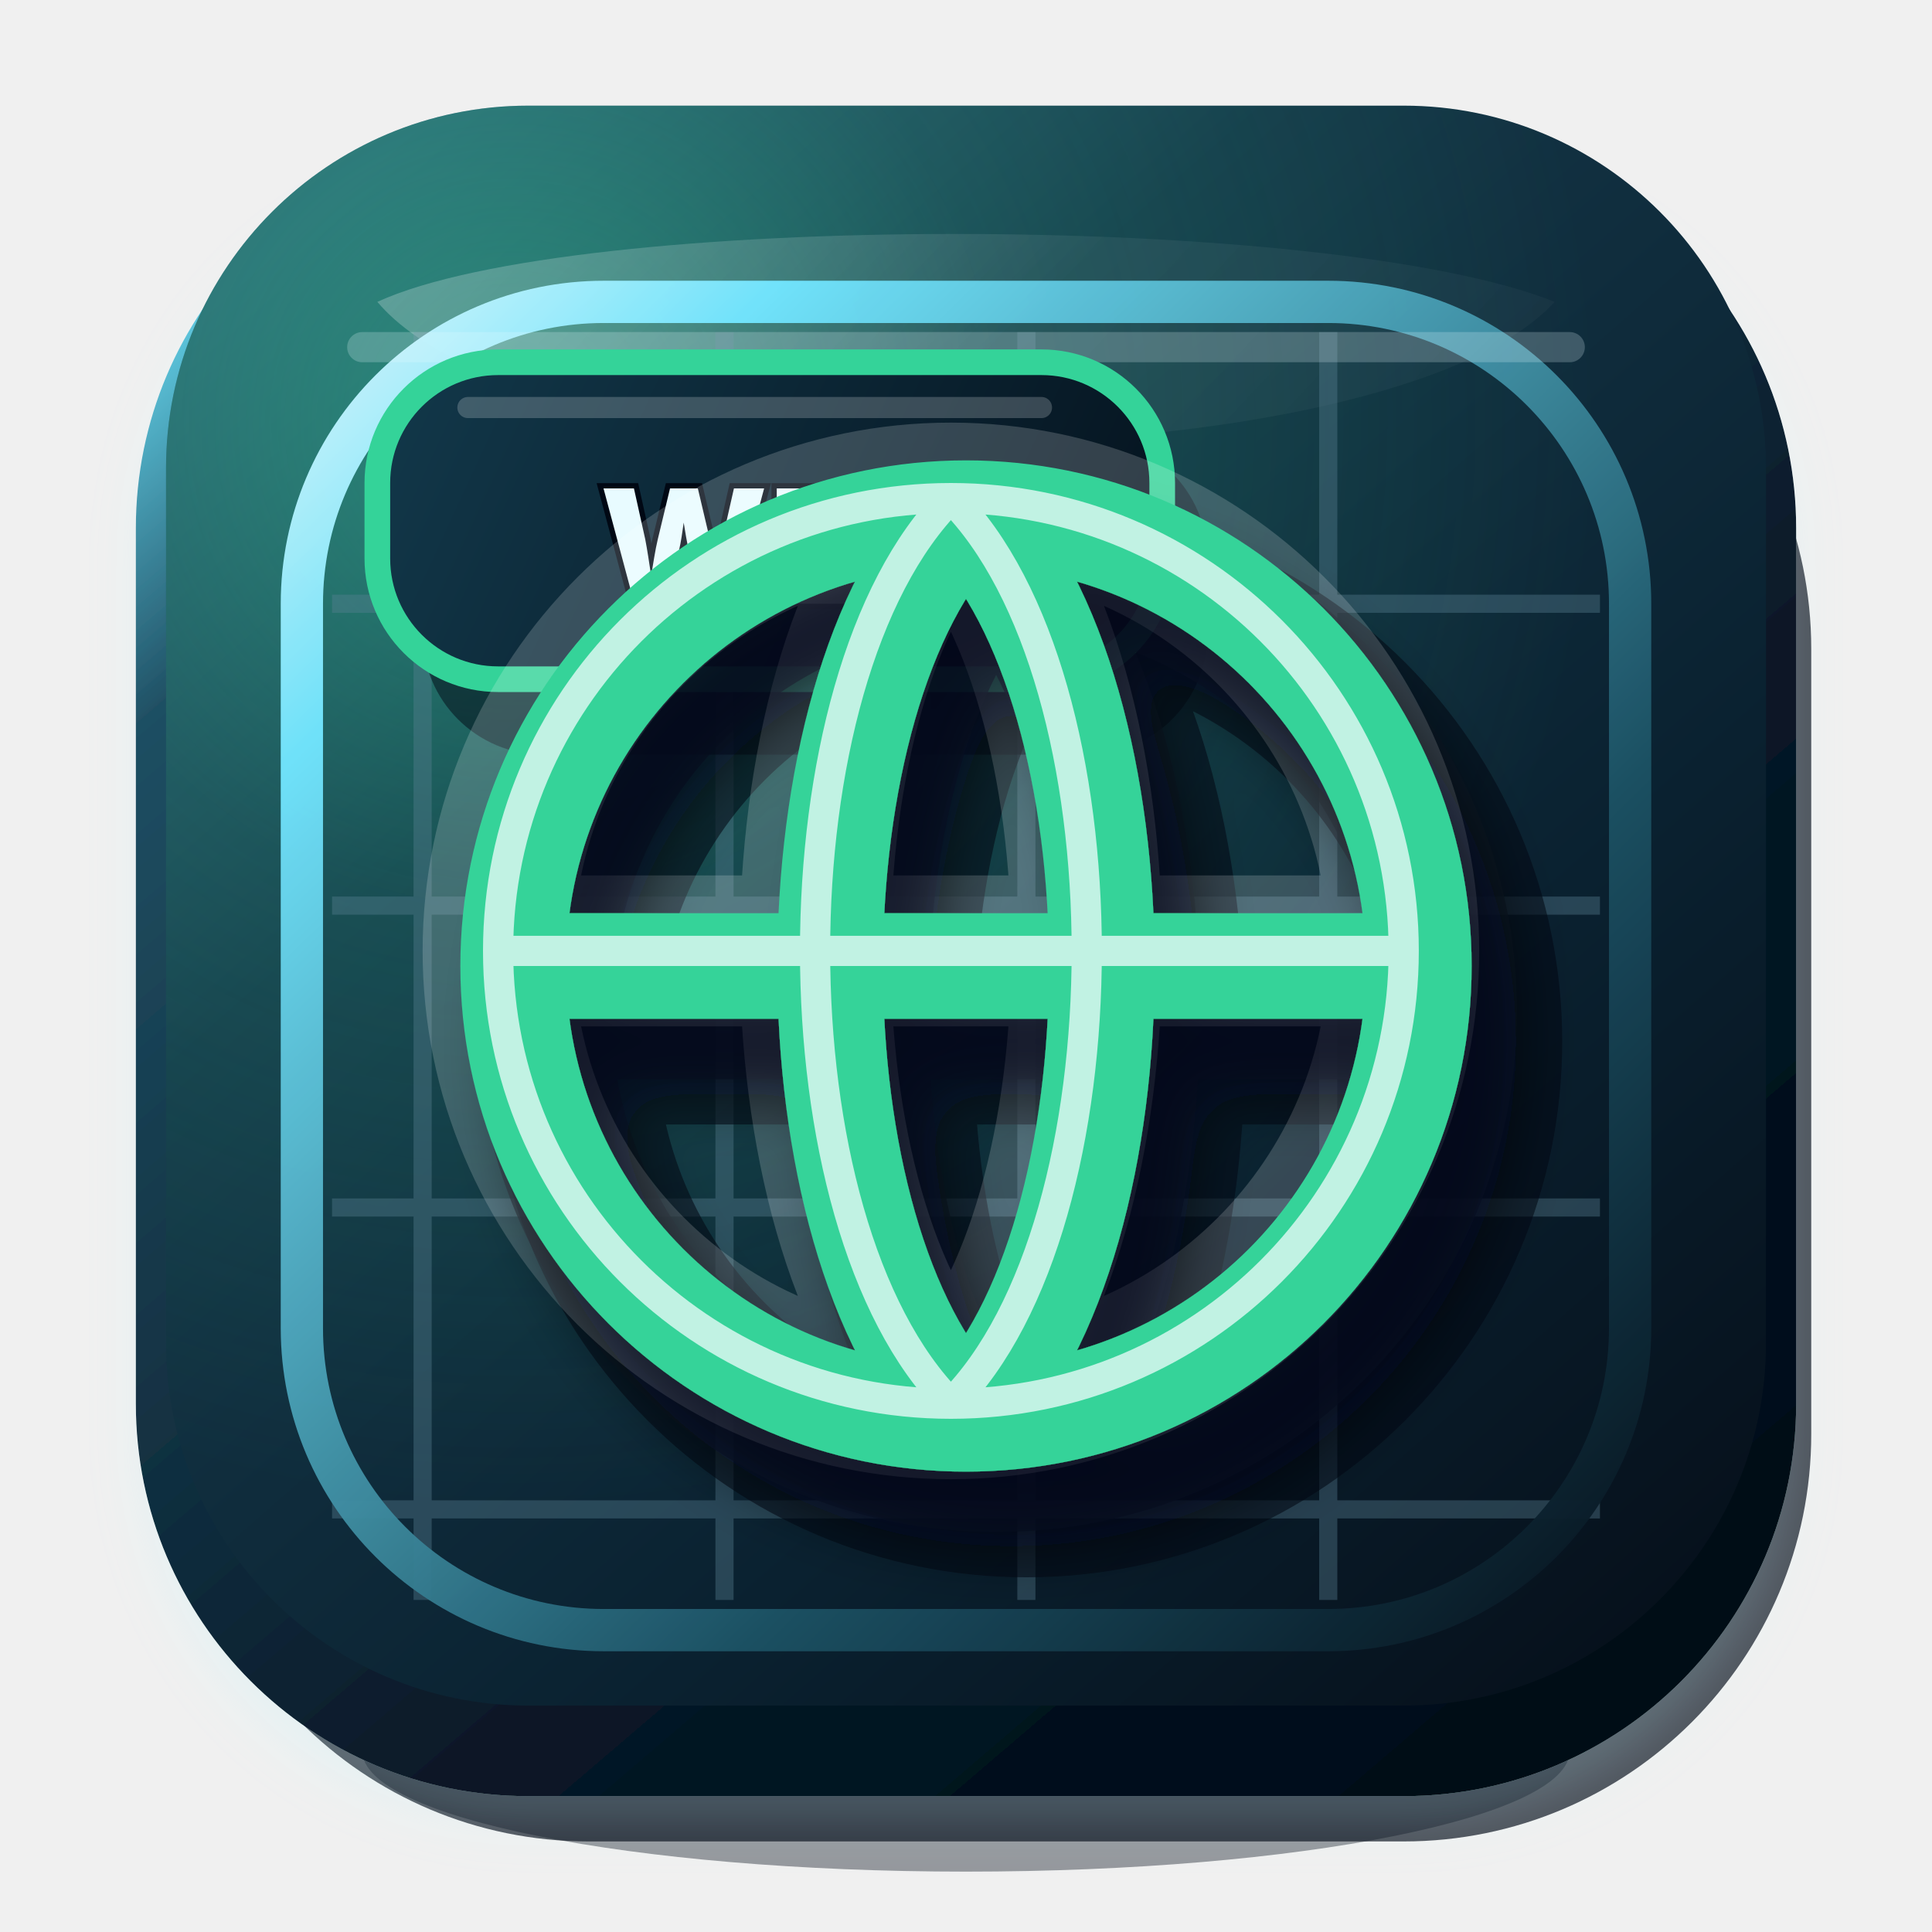
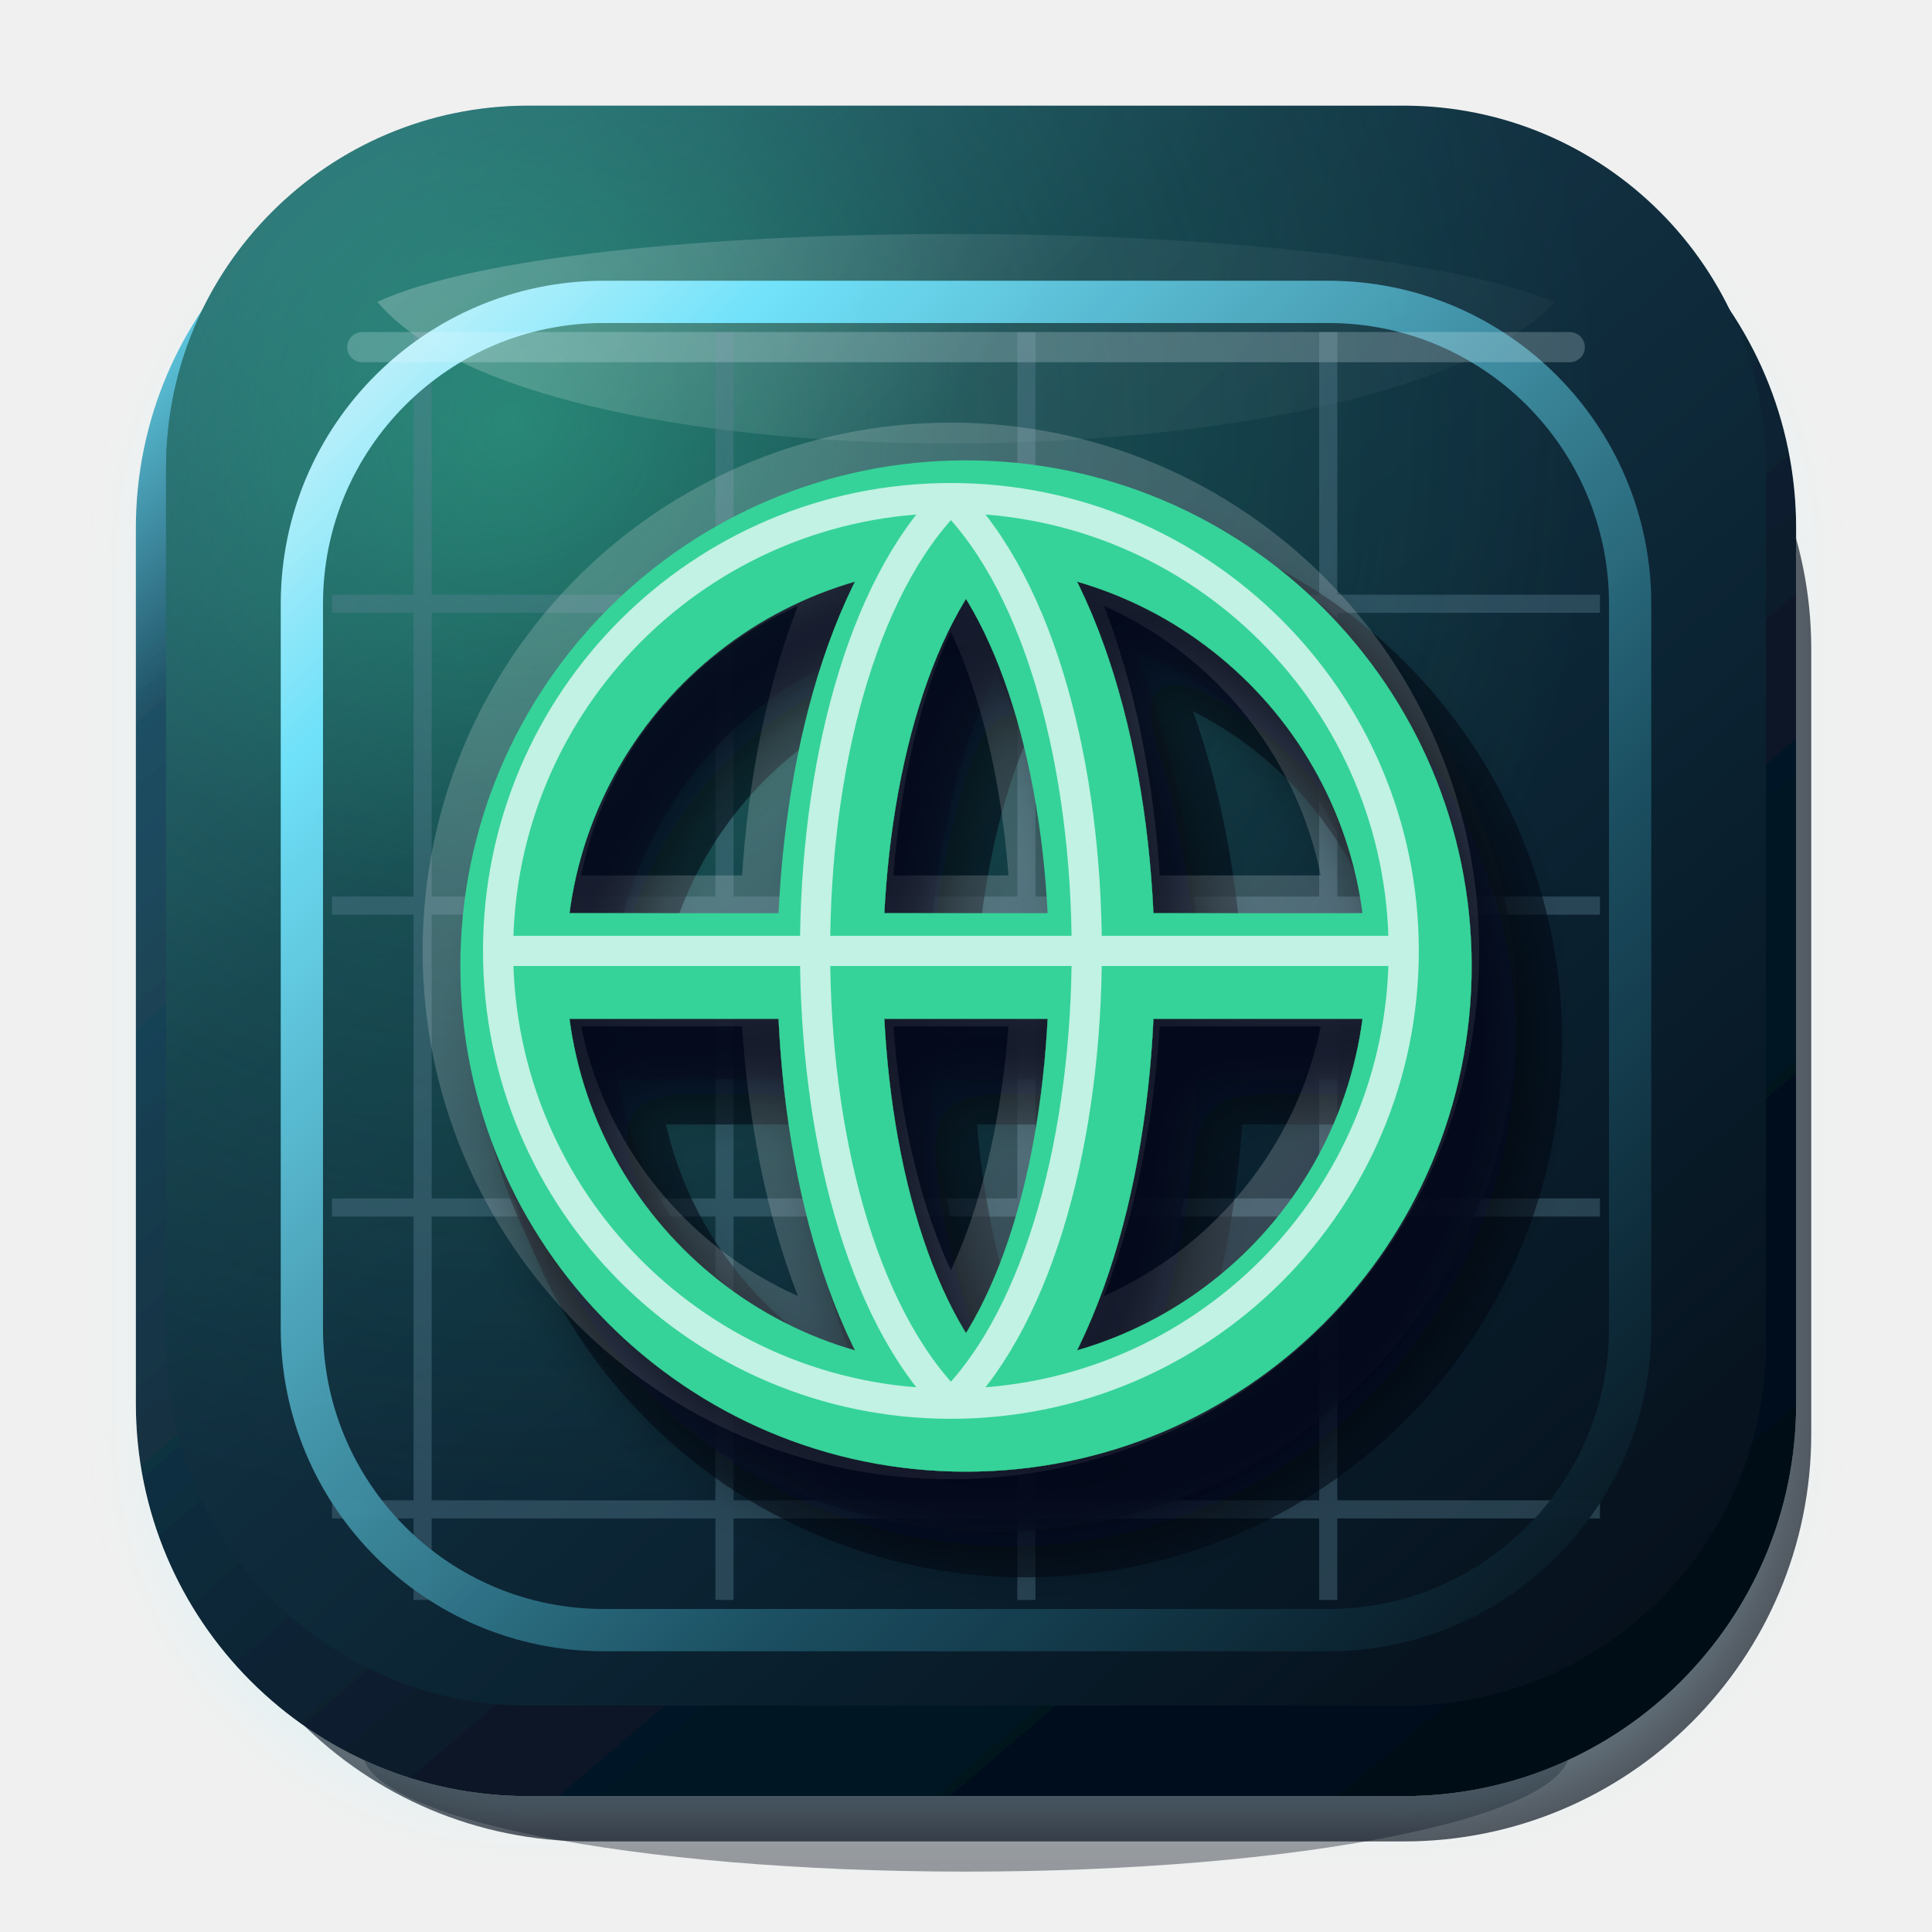
- <svg xmlns="http://www.w3.org/2000/svg" width="128" height="128" viewBox="0 0 128 128">
+ <svg xmlns="http://www.w3.org/2000/svg" width="128" height="128" viewBox="0 0 128 128" overflow="hidden">
  <defs>
    <linearGradient id="edge" x1="18" y1="10" x2="112" y2="120" gradientUnits="userSpaceOnUse">
      <stop offset="0" stop-color="#6ee7ff" />
      <stop offset="0.16" stop-color="#1f4f63" />
      <stop offset="0.62" stop-color="#071827" />
      <stop offset="1" stop-color="#020814" />
    </linearGradient>
    <linearGradient id="face" x1="22" y1="13" x2="108" y2="111" gradientUnits="userSpaceOnUse">
      <stop offset="0" stop-color="#2b5b6f" />
      <stop offset="0.28" stop-color="#143647" />
      <stop offset="0.68" stop-color="#0a2130" />
      <stop offset="1" stop-color="#06101b" />
-     </linearGradient>
-     <linearGradient id="badge" x1="26" y1="24" x2="78" y2="48" gradientUnits="userSpaceOnUse">
-       <stop offset="0" stop-color="#12384a" />
-       <stop offset="1" stop-color="#04101b" />
    </linearGradient>
    <linearGradient id="rim" x1="20" y1="18" x2="108" y2="108" gradientUnits="userSpaceOnUse">
      <stop offset="0" stop-color="#e8fbff" />
      <stop offset="0.18" stop-color="#72e6ff" />
      <stop offset="0.68" stop-color="#1c5264" />
      <stop offset="1" stop-color="#06111d" />
    </linearGradient>
    <radialGradient id="glow" cx="34" cy="28" r="72" gradientUnits="userSpaceOnUse">
      <stop offset="0" stop-color="#34d399" stop-opacity="0.46" />
      <stop offset="0.45" stop-color="#34d399" stop-opacity="0.16" />
      <stop offset="1" stop-color="#34d399" stop-opacity="0" />
    </radialGradient>
    <linearGradient id="shine" x1="24" y1="16" x2="86" y2="74" gradientUnits="userSpaceOnUse">
      <stop offset="0" stop-color="#ffffff" stop-opacity="0.36" />
      <stop offset="0.42" stop-color="#ffffff" stop-opacity="0.08" />
      <stop offset="1" stop-color="#ffffff" stop-opacity="0" />
    </linearGradient>
    <filter id="plateShadow" x="-28%" y="-26%" width="156%" height="166%">
      <feDropShadow dx="0" dy="15" stdDeviation="9" flood-color="#000814" flood-opacity="0.48" />
      <feDropShadow dx="0" dy="2" stdDeviation="1.5" flood-color="#b7f5ff" flood-opacity="0.18" />
    </filter>
    <filter id="glyphLift" x="-28%" y="-28%" width="156%" height="156%">
      <feDropShadow dx="3" dy="5" stdDeviation="2" flood-color="#000814" flood-opacity="0.62" />
    </filter>
  </defs>
  <ellipse cx="64" cy="116" rx="40" ry="8" fill="#000814" opacity="0.38" />
  <rect x="12" y="16" width="108" height="106" rx="27" fill="#020814" opacity="0.68" />
  <rect x="9" y="9" width="110" height="110" rx="26" fill="url(#edge)" filter="url(#plateShadow)" />
  <rect x="11" y="7" width="106" height="106" rx="24" fill="url(#face)" />
  <rect x="11" y="7" width="106" height="106" rx="24" fill="url(#glow)" />
  <path d="M25 20c13-6 63-6 78 0c-11 12-67 13-78 0z" fill="url(#shine)" opacity="0.72" />
  <path d="M28 22v84M48 22v84M68 22v84M88 22v84M22 40h84M22 60h84M22 80h84M22 100h84" fill="none" stroke="#5a8294" stroke-width="1.2" opacity="0.38" />
  <rect x="20" y="20" width="88" height="88" rx="20" fill="none" stroke="url(#rim)" stroke-width="2.8" opacity="0.96" />
  <path d="M24 23h80" fill="none" stroke="#e8fbff" stroke-width="2" stroke-linecap="round" opacity="0.22" />
-   <rect x="28" y="29" width="52" height="21" rx="8" fill="#020814" opacity="0.5" />
-   <rect x="25" y="24" width="52" height="21" rx="8" fill="url(#badge)" stroke="#34d399" stroke-width="1.7" />
-   <path d="M31 27h38" fill="none" stroke="#ffffff" stroke-width="1.4" stroke-linecap="round" opacity="0.2" />
-   <text x="52" y="40" text-anchor="middle" font-family="Cantarell, Inter, Arial, sans-serif" font-size="10.5" font-weight="800" fill="#e8fbff" stroke="#000814" stroke-width="0.7" paint-order="stroke">WEB</text>
  <path d="M64 34a30 30 0 1 1 0 60a30 30 0 0 1 0-60M35 64h58M64 34c12 12 12 48 0 60M64 34c-12 12-12 48 0 60" fill="none" stroke="#020814" stroke-width="11" stroke-linecap="round" stroke-linejoin="round" opacity="0.58" transform="translate(4 5)" />
  <path d="M64 34a30 30 0 1 1 0 60a30 30 0 0 1 0-60M35 64h58M64 34c12 12 12 48 0 60M64 34c-12 12-12 48 0 60" fill="none" stroke="#0b1724" stroke-width="9" stroke-linecap="round" stroke-linejoin="round" opacity="0.72" transform="translate(2 3)" />
  <path d="M64 34a30 30 0 1 1 0 60a30 30 0 0 1 0-60M35 64h58M64 34c12 12 12 48 0 60M64 34c-12 12-12 48 0 60" fill="none" stroke="#ffffff" stroke-width="10" stroke-linecap="round" stroke-linejoin="round" opacity="0.18" transform="translate(-1 -1)" />
  <path d="M64 34a30 30 0 1 1 0 60a30 30 0 0 1 0-60M35 64h58M64 34c12 12 12 48 0 60M64 34c-12 12-12 48 0 60" fill="none" stroke="#34d399" stroke-width="7" stroke-linecap="round" stroke-linejoin="round" filter="url(#glyphLift)" />
  <path d="M64 34a30 30 0 1 1 0 60a30 30 0 0 1 0-60M35 64h58M64 34c12 12 12 48 0 60M64 34c-12 12-12 48 0 60" fill="none" stroke="#f7fdff" stroke-width="2" stroke-linecap="round" stroke-linejoin="round" opacity="0.72" transform="translate(-1 -1)" />
</svg>
